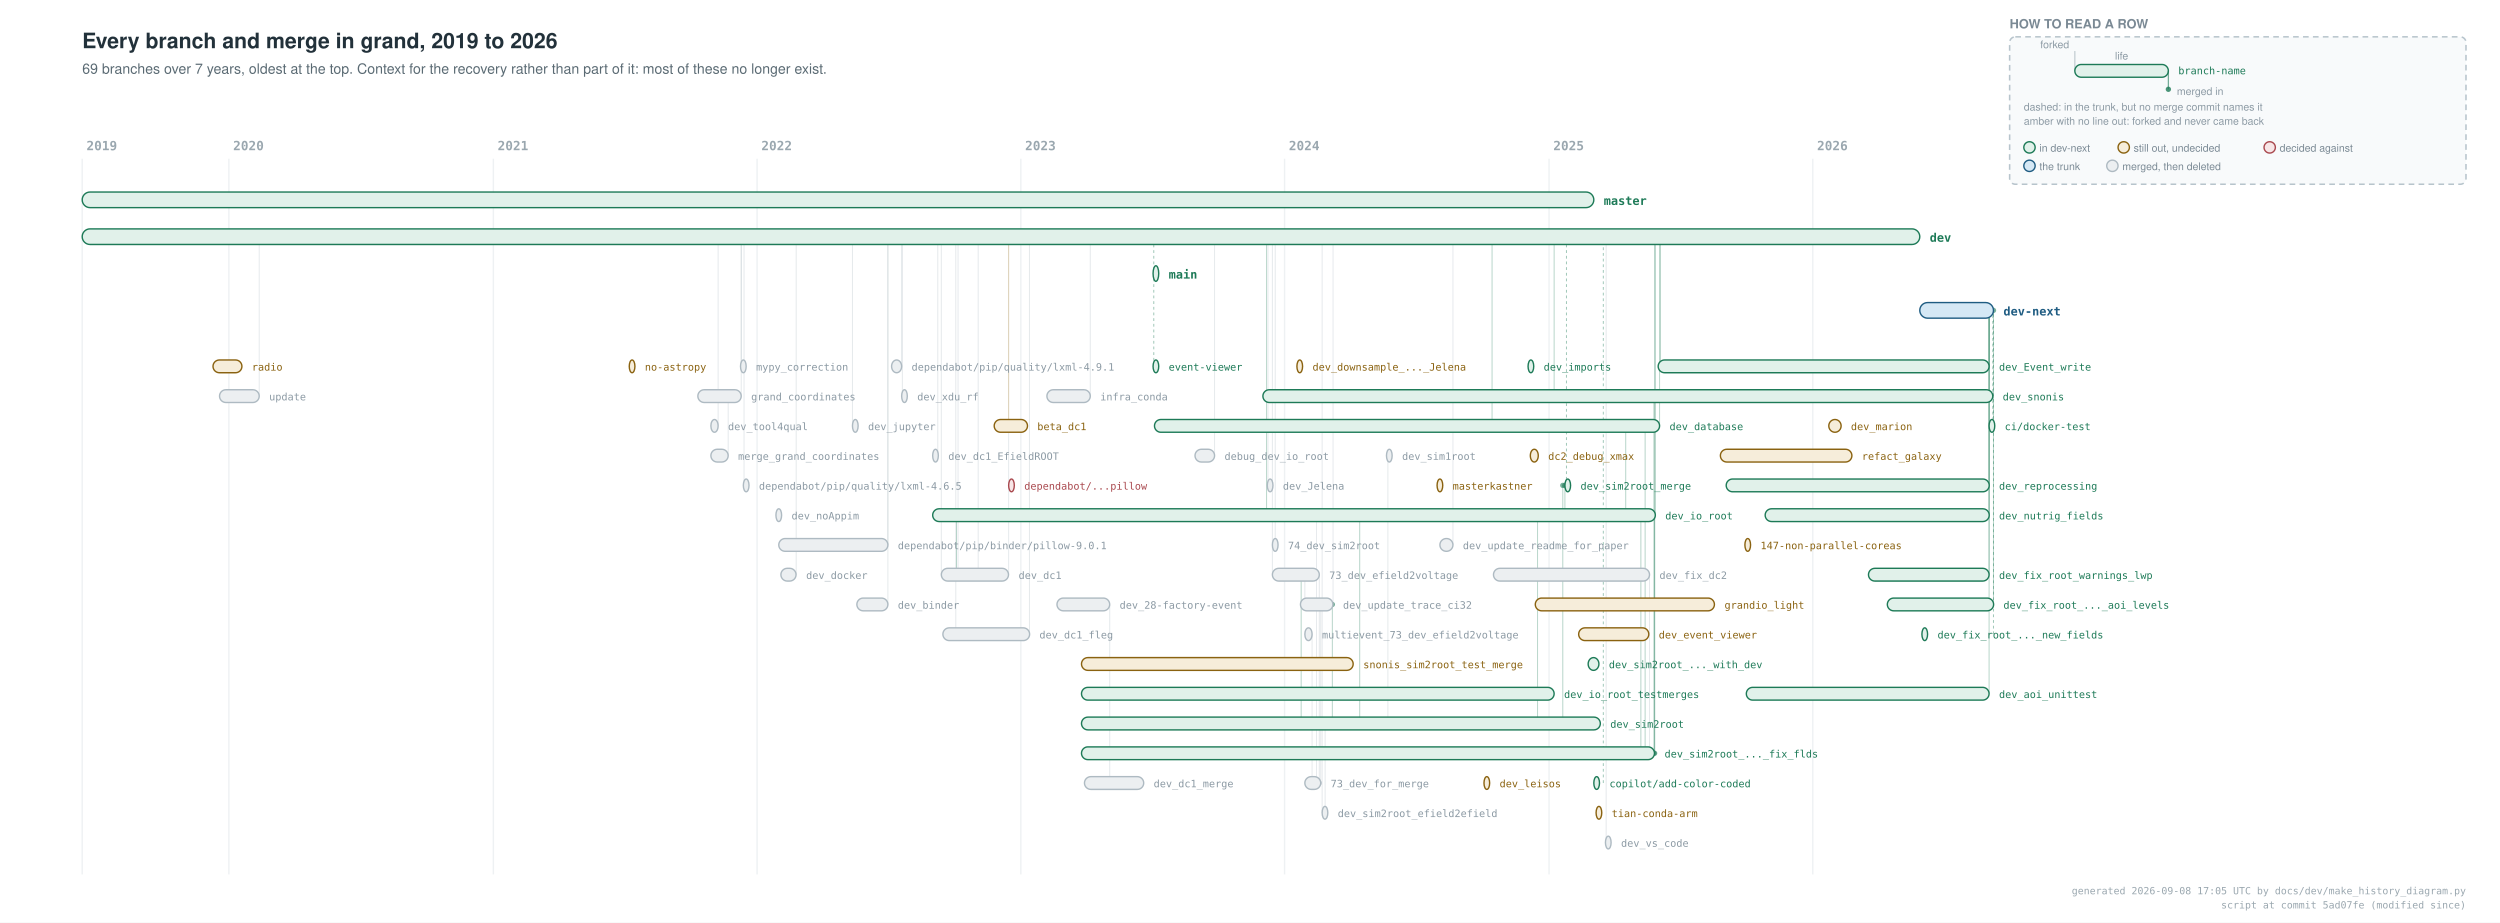
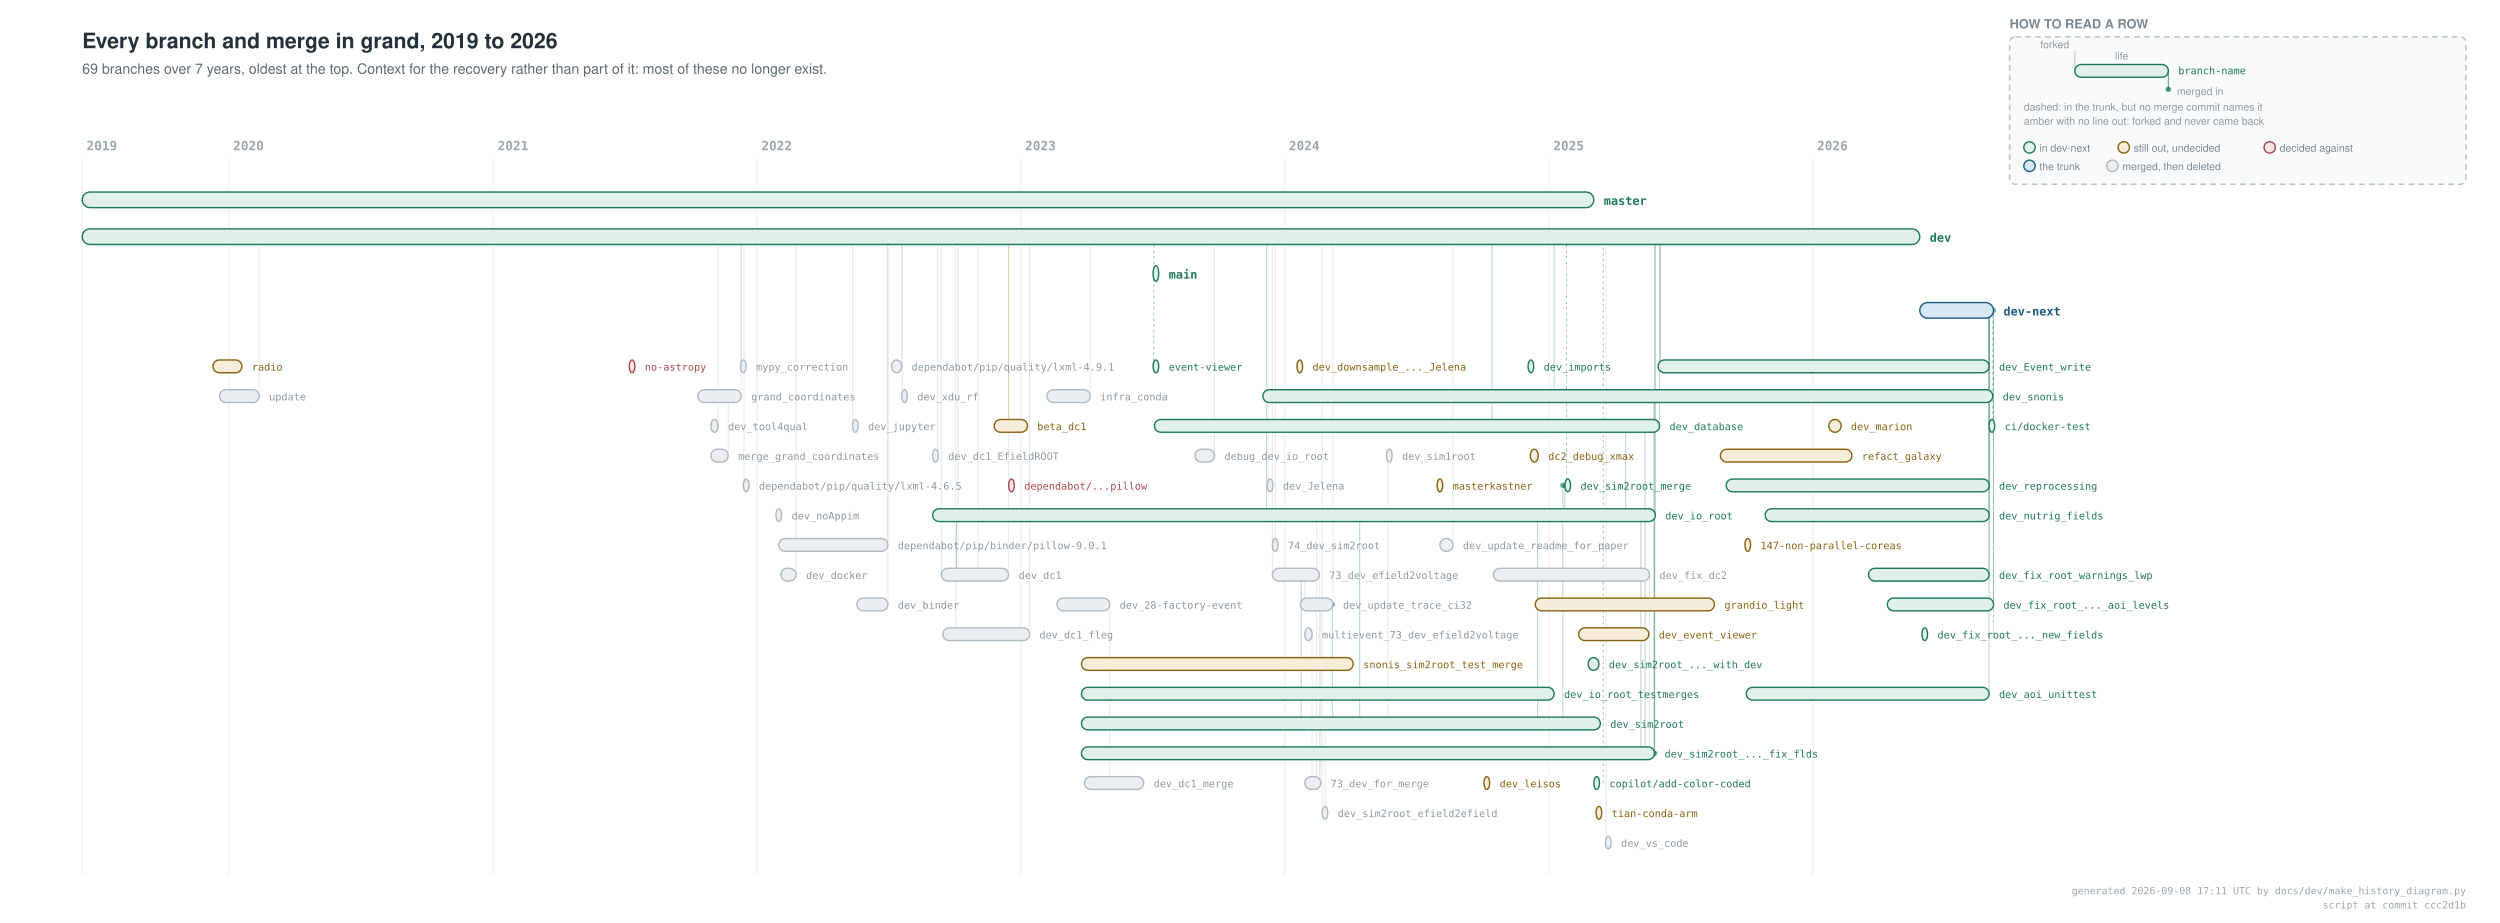
<svg xmlns="http://www.w3.org/2000/svg" viewBox="0 0 1764 651" width="1764" height="651" font-family="IBM Plex Sans, Helvetica, Arial, sans-serif">
  <rect width="1764" height="651" fill="#FFFFFF" />
  <text x="58" y="34" font-size="15" font-weight="600" fill="#22313A">Every branch and merge in grand, 2019 to 2026</text>
  <text x="58" y="52" font-size="10" fill="#5A6A73">69 branches over 7 years, oldest at the top. Context for the recovery rather than part of it: most of these no longer exist.</text>
  <line x1="58.0" y1="112" x2="58.0" y2="617" stroke="#EEF1F3" stroke-width="1" />
  <text x="61.0" y="106" font-family="IBM Plex Mono, monospace" font-size="9" font-weight="600" fill="#9AA7AF">2019</text>
  <line x1="161.5" y1="112" x2="161.5" y2="617" stroke="#EEF1F3" stroke-width="1" />
  <text x="164.5" y="106" font-family="IBM Plex Mono, monospace" font-size="9" font-weight="600" fill="#9AA7AF">2020</text>
  <line x1="348.1" y1="112" x2="348.1" y2="617" stroke="#EEF1F3" stroke-width="1" />
  <text x="351.1" y="106" font-family="IBM Plex Mono, monospace" font-size="9" font-weight="600" fill="#9AA7AF">2021</text>
  <line x1="534.2" y1="112" x2="534.2" y2="617" stroke="#EEF1F3" stroke-width="1" />
  <text x="537.2" y="106" font-family="IBM Plex Mono, monospace" font-size="9" font-weight="600" fill="#9AA7AF">2022</text>
  <line x1="720.3" y1="112" x2="720.3" y2="617" stroke="#EEF1F3" stroke-width="1" />
  <text x="723.3" y="106" font-family="IBM Plex Mono, monospace" font-size="9" font-weight="600" fill="#9AA7AF">2023</text>
  <line x1="906.4" y1="112" x2="906.4" y2="617" stroke="#EEF1F3" stroke-width="1" />
  <text x="909.4" y="106" font-family="IBM Plex Mono, monospace" font-size="9" font-weight="600" fill="#9AA7AF">2024</text>
  <line x1="1093.0" y1="112" x2="1093.0" y2="617" stroke="#EEF1F3" stroke-width="1" />
  <text x="1096.0" y="106" font-family="IBM Plex Mono, monospace" font-size="9" font-weight="600" fill="#9AA7AF">2025</text>
  <line x1="1279.1" y1="112" x2="1279.1" y2="617" stroke="#EEF1F3" stroke-width="1" />
  <text x="1282.1" y="106" font-family="IBM Plex Mono, monospace" font-size="9" font-weight="600" fill="#9AA7AF">2026</text>
  <path d="M 182.9 279.5 L 182.9 167.0" stroke="#AEBAC2" stroke-width="0.7" fill="none" opacity="0.32" />
  <circle cx="182.9" cy="167.0" r="1.9" fill="#AEBAC2" opacity="0.6" />
  <path d="M 506.7 300.5 L 506.7 167.0" stroke="#AEBAC2" stroke-width="0.7" fill="none" opacity="0.32" />
  <circle cx="506.7" cy="167.0" r="1.9" fill="#AEBAC2" opacity="0.6" />
  <path d="M 523.0 279.5 L 523.0 167.0" stroke="#AEBAC2" stroke-width="0.7" fill="none" opacity="0.32" />
  <circle cx="523.0" cy="167.0" r="1.9" fill="#AEBAC2" opacity="0.6" />
  <path d="M 513.8 321.5 L 513.8 279.5" stroke="#AEBAC2" stroke-width="0.7" fill="none" opacity="0.32" />
  <circle cx="513.8" cy="279.5" r="1.9" fill="#AEBAC2" opacity="0.6" />
  <path d="M 523.0 258.5 L 523.0 167.0" stroke="#AEBAC2" stroke-width="0.7" fill="none" opacity="0.32" />
  <circle cx="523.0" cy="167.0" r="1.9" fill="#AEBAC2" opacity="0.6" />
  <path d="M 525.0 342.5 L 525.0 167.0" stroke="#AEBAC2" stroke-width="0.7" fill="none" opacity="0.32" />
  <circle cx="525.0" cy="167.0" r="1.9" fill="#AEBAC2" opacity="0.6" />
  <path d="M 561.8 405.5 L 561.8 167.0" stroke="#AEBAC2" stroke-width="0.7" fill="none" opacity="0.32" />
  <circle cx="561.8" cy="167.0" r="1.9" fill="#AEBAC2" opacity="0.6" />
  <path d="M 601.5 300.5 L 601.5 167.0" stroke="#AEBAC2" stroke-width="0.7" fill="none" opacity="0.32" />
  <circle cx="601.5" cy="167.0" r="1.9" fill="#AEBAC2" opacity="0.6" />
  <path d="M 626.5 426.5 L 626.5 167.0" stroke="#AEBAC2" stroke-width="0.7" fill="none" opacity="0.32" />
  <circle cx="626.5" cy="167.0" r="1.9" fill="#AEBAC2" opacity="0.6" />
  <path d="M 626.5 384.5 L 626.5 167.0" stroke="#AEBAC2" stroke-width="0.7" fill="none" opacity="0.32" />
  <circle cx="626.5" cy="167.0" r="1.9" fill="#AEBAC2" opacity="0.6" />
  <path d="M 636.2 258.5 L 636.2 167.0" stroke="#AEBAC2" stroke-width="0.7" fill="none" opacity="0.32" />
  <circle cx="636.2" cy="167.0" r="1.9" fill="#AEBAC2" opacity="0.6" />
  <path d="M 636.7 279.5 L 636.7 167.0" stroke="#AEBAC2" stroke-width="0.7" fill="none" opacity="0.32" />
  <circle cx="636.7" cy="167.0" r="1.9" fill="#AEBAC2" opacity="0.6" />
  <path d="M 674.9 363.5 L 674.9 405.5" stroke="#1D7A57" stroke-width="0.7" fill="none" opacity="0.32" />
  <circle cx="674.9" cy="405.5" r="1.9" fill="#1D7A57" opacity="0.6" />
  <path d="M 661.7 321.5 L 661.7 167.0" stroke="#AEBAC2" stroke-width="0.7" fill="none" opacity="0.32" />
  <circle cx="661.7" cy="167.0" r="1.9" fill="#AEBAC2" opacity="0.6" />
  <path d="M 664.2 405.5 L 664.2 167.0" stroke="#AEBAC2" stroke-width="0.7" fill="none" opacity="0.32" />
  <circle cx="664.2" cy="167.0" r="1.9" fill="#AEBAC2" opacity="0.6" />
  <path d="M 674.4 447.5 L 674.4 167.0" stroke="#AEBAC2" stroke-width="0.7" fill="none" opacity="0.32" />
  <circle cx="674.4" cy="167.0" r="1.9" fill="#AEBAC2" opacity="0.6" />
  <path d="M 676.0 405.5 L 676.0 167.0" stroke="#AEBAC2" stroke-width="0.7" fill="none" opacity="0.32" />
  <circle cx="676.0" cy="167.0" r="1.9" fill="#AEBAC2" opacity="0.6" />
  <path d="M 690.2 405.5 L 690.2 167.0" stroke="#AEBAC2" stroke-width="0.7" fill="none" opacity="0.32" />
  <circle cx="690.2" cy="167.0" r="1.9" fill="#AEBAC2" opacity="0.6" />
  <path d="M 711.7 405.5 L 711.7 300.5" stroke="#AEBAC2" stroke-width="0.7" fill="none" opacity="0.32" />
  <circle cx="711.7" cy="300.5" r="1.9" fill="#AEBAC2" opacity="0.6" />
  <path d="M 711.7 300.5 L 711.7 167.0" stroke="#8A6210" stroke-width="0.7" fill="none" opacity="0.32" />
  <circle cx="711.7" cy="167.0" r="1.9" fill="#8A6210" opacity="0.6" />
  <path d="M 726.4 447.5 L 726.4 167.0" stroke="#AEBAC2" stroke-width="0.7" fill="none" opacity="0.32" />
  <circle cx="726.4" cy="167.0" r="1.9" fill="#AEBAC2" opacity="0.6" />
  <path d="M 769.3 279.5 L 769.3 167.0" stroke="#AEBAC2" stroke-width="0.7" fill="none" opacity="0.32" />
  <circle cx="769.3" cy="167.0" r="1.9" fill="#AEBAC2" opacity="0.6" />
  <path d="M 783.0 426.5 L 783.0 552.5" stroke="#AEBAC2" stroke-width="0.7" fill="none" opacity="0.32" />
  <circle cx="783.0" cy="552.5" r="1.9" fill="#AEBAC2" opacity="0.6" />
  <path d="M 1084.9 510.5 L 1084.9 363.5" stroke="#1D7A57" stroke-width="0.7" fill="none" opacity="0.32" />
  <circle cx="1084.9" cy="363.5" r="1.9" fill="#1D7A57" opacity="0.6" />
  <path d="M 1147.1 363.5 L 1147.1 300.5" stroke="#1D7A57" stroke-width="0.7" fill="none" opacity="0.32" />
  <circle cx="1147.1" cy="300.5" r="1.9" fill="#1D7A57" opacity="0.6" />
  <path d="M 857.0 321.5 L 857.0 167.0" stroke="#AEBAC2" stroke-width="0.7" fill="none" opacity="0.32" />
  <circle cx="857.0" cy="167.0" r="1.9" fill="#AEBAC2" opacity="0.6" />
  <path d="M 893.7 363.5 L 893.7 167.0" stroke="#1D7A57" stroke-width="0.7" fill="none" opacity="0.32" />
  <circle cx="893.7" cy="167.0" r="1.9" fill="#1D7A57" opacity="0.6" />
  <path d="M 894.7 342.5 L 894.7 167.0" stroke="#AEBAC2" stroke-width="0.7" fill="none" opacity="0.32" />
  <circle cx="894.7" cy="167.0" r="1.9" fill="#AEBAC2" opacity="0.6" />
  <path d="M 897.8 405.5 L 897.8 167.0" stroke="#AEBAC2" stroke-width="0.7" fill="none" opacity="0.32" />
  <circle cx="897.8" cy="167.0" r="1.9" fill="#AEBAC2" opacity="0.6" />
  <path d="M 899.8 384.5 L 899.8 167.0" stroke="#AEBAC2" stroke-width="0.7" fill="none" opacity="0.32" />
  <circle cx="899.8" cy="167.0" r="1.9" fill="#AEBAC2" opacity="0.6" />
  <path d="M 1052.8 300.5 L 1052.8 167.0" stroke="#1D7A57" stroke-width="0.7" fill="none" opacity="0.32" />
  <circle cx="1052.8" cy="167.0" r="1.9" fill="#1D7A57" opacity="0.6" />
  <path d="M 918.1 510.5 L 918.1 405.5" stroke="#1D7A57" stroke-width="0.7" fill="none" opacity="0.32" />
  <circle cx="918.1" cy="405.5" r="1.9" fill="#1D7A57" opacity="0.6" />
  <path d="M 920.7 405.5 L 920.7 426.5" stroke="#AEBAC2" stroke-width="0.7" fill="none" opacity="0.32" />
  <circle cx="920.7" cy="426.5" r="1.9" fill="#AEBAC2" opacity="0.6" />
  <path d="M 925.8 447.5 L 925.8 552.5" stroke="#AEBAC2" stroke-width="0.7" fill="none" opacity="0.32" />
  <circle cx="925.8" cy="552.5" r="1.9" fill="#AEBAC2" opacity="0.6" />
  <path d="M 928.9 552.5 L 928.9 363.5" stroke="#AEBAC2" stroke-width="0.7" fill="none" opacity="0.32" />
  <circle cx="928.9" cy="363.5" r="1.9" fill="#AEBAC2" opacity="0.6" />
  <path d="M 930.9 405.5 L 930.9 552.5" stroke="#AEBAC2" stroke-width="0.7" fill="none" opacity="0.32" />
  <circle cx="930.9" cy="552.5" r="1.9" fill="#AEBAC2" opacity="0.6" />
  <path d="M 931.9 552.5 L 931.9 426.5" stroke="#AEBAC2" stroke-width="0.7" fill="none" opacity="0.32" />
  <circle cx="931.9" cy="426.5" r="1.9" fill="#AEBAC2" opacity="0.6" />
  <path d="M 940.1 510.5 L 940.1 426.5" stroke="#1D7A57" stroke-width="0.7" fill="none" opacity="0.32" />
  <circle cx="940.1" cy="426.5" r="1.9" fill="#1D7A57" opacity="0.6" />
  <path d="M 932.9 573.5 L 932.9 167.0" stroke="#AEBAC2" stroke-width="0.7" fill="none" opacity="0.32" />
  <circle cx="932.9" cy="167.0" r="1.9" fill="#AEBAC2" opacity="0.6" />
  <path d="M 935.0 573.5 L 935.0 510.5" stroke="#AEBAC2" stroke-width="0.7" fill="none" opacity="0.32" />
  <circle cx="935.0" cy="510.5" r="1.9" fill="#AEBAC2" opacity="0.6" />
  <path d="M 940.6 426.5 L 940.6 167.0" stroke="#AEBAC2" stroke-width="0.7" fill="none" opacity="0.32" />
  <circle cx="940.6" cy="167.0" r="1.9" fill="#AEBAC2" opacity="0.6" />
  <path d="M 959.4 363.5 L 959.4 510.5" stroke="#1D7A57" stroke-width="0.7" fill="none" opacity="0.32" />
  <circle cx="959.4" cy="510.5" r="1.9" fill="#1D7A57" opacity="0.6" />
  <path d="M 979.3 321.5 L 979.3 510.5" stroke="#AEBAC2" stroke-width="0.7" fill="none" opacity="0.32" />
  <circle cx="979.3" cy="510.5" r="1.9" fill="#AEBAC2" opacity="0.6" />
  <path d="M 1025.2 384.5 L 1025.2 167.0" stroke="#AEBAC2" stroke-width="0.7" fill="none" opacity="0.32" />
  <circle cx="1025.2" cy="167.0" r="1.9" fill="#AEBAC2" opacity="0.6" />
  <path d="M 1096.6 279.5 L 1096.6 167.0" stroke="#1D7A57" stroke-width="0.7" fill="none" opacity="0.32" />
  <circle cx="1096.6" cy="167.0" r="1.9" fill="#1D7A57" opacity="0.6" />
  <path d="M 1104.2 363.5 L 1104.2 342.5" stroke="#1D7A57" stroke-width="0.7" fill="none" opacity="0.32" />
  <circle cx="1104.2" cy="342.5" r="1.9" fill="#1D7A57" opacity="0.6" />
  <path d="M 1102.7 510.5 L 1102.7 342.5" stroke="#1D7A57" stroke-width="0.7" fill="none" opacity="0.32" />
  <circle cx="1102.7" cy="342.5" r="1.9" fill="#1D7A57" opacity="0.6" />
  <path d="M 1167.5 363.5 L 1167.5 531.5" stroke="#1D7A57" stroke-width="0.7" fill="none" opacity="0.32" />
  <circle cx="1167.5" cy="531.5" r="1.9" fill="#1D7A57" opacity="0.6" />
  <path d="M 1167.0 279.5 L 1167.0 531.5" stroke="#1D7A57" stroke-width="0.7" fill="none" opacity="0.32" />
  <circle cx="1167.0" cy="531.5" r="1.9" fill="#1D7A57" opacity="0.6" />
  <path d="M 1133.3 594.5 L 1133.3 167.0" stroke="#AEBAC2" stroke-width="0.7" fill="none" opacity="0.32" />
  <circle cx="1133.3" cy="167.0" r="1.9" fill="#AEBAC2" opacity="0.6" />
  <path d="M 1157.8 531.5 L 1157.8 363.5" stroke="#1D7A57" stroke-width="0.7" fill="none" opacity="0.32" />
  <circle cx="1157.8" cy="363.5" r="1.9" fill="#1D7A57" opacity="0.6" />
  <path d="M 1160.8 531.5 L 1160.8 300.5" stroke="#1D7A57" stroke-width="0.7" fill="none" opacity="0.32" />
  <circle cx="1160.8" cy="300.5" r="1.9" fill="#1D7A57" opacity="0.6" />
  <path d="M 1163.9 405.5 L 1163.9 531.5" stroke="#AEBAC2" stroke-width="0.7" fill="none" opacity="0.32" />
  <circle cx="1163.9" cy="531.5" r="1.9" fill="#AEBAC2" opacity="0.6" />
  <path d="M 1167.5 531.5 L 1167.5 167.0" stroke="#1D7A57" stroke-width="0.7" fill="none" opacity="0.32" />
  <circle cx="1167.5" cy="167.0" r="1.9" fill="#1D7A57" opacity="0.6" />
  <path d="M 1168.0 363.5 L 1168.0 167.0" stroke="#1D7A57" stroke-width="0.7" fill="none" opacity="0.32" />
  <circle cx="1168.0" cy="167.0" r="1.9" fill="#1D7A57" opacity="0.6" />
  <path d="M 1171.6 258.5 L 1171.6 167.0" stroke="#1D7A57" stroke-width="0.7" fill="none" opacity="0.32" />
  <circle cx="1171.6" cy="167.0" r="1.9" fill="#1D7A57" opacity="0.6" />
  <path d="M 1171.0 300.5 L 1171.0 167.0" stroke="#1D7A57" stroke-width="0.7" fill="none" opacity="0.32" />
  <circle cx="1171.0" cy="167.0" r="1.9" fill="#1D7A57" opacity="0.6" />
  <path d="M 1403.5 405.5 L 1403.5 219.0" stroke="#1D7A57" stroke-width="0.7" fill="none" opacity="0.32" />
  <circle cx="1403.5" cy="219.0" r="1.9" fill="#1D7A57" opacity="0.6" />
  <path d="M 1403.5 363.5 L 1403.5 219.0" stroke="#1D7A57" stroke-width="0.7" fill="none" opacity="0.32" />
  <circle cx="1403.5" cy="219.0" r="1.9" fill="#1D7A57" opacity="0.6" />
  <path d="M 1403.5 342.5 L 1403.5 219.0" stroke="#1D7A57" stroke-width="0.7" fill="none" opacity="0.32" />
  <circle cx="1403.5" cy="219.0" r="1.9" fill="#1D7A57" opacity="0.6" />
  <path d="M 1403.5 258.5 L 1403.5 219.0" stroke="#1D7A57" stroke-width="0.7" fill="none" opacity="0.32" />
  <circle cx="1403.5" cy="219.0" r="1.9" fill="#1D7A57" opacity="0.6" />
  <path d="M 1403.5 489.5 L 1403.5 219.0" stroke="#1D7A57" stroke-width="0.7" fill="none" opacity="0.32" />
  <circle cx="1403.5" cy="219.0" r="1.9" fill="#1D7A57" opacity="0.6" />
  <path d="M 1406.6 426.5 L 1406.6 219.0" stroke="#1D7A57" stroke-width="0.7" fill="none" opacity="0.32" />
  <circle cx="1406.6" cy="219.0" r="1.9" fill="#1D7A57" opacity="0.6" />
  <path d="M 814.1 258.5 L 814.1 167.0" stroke="#1D7A57" stroke-width="0.7" stroke-dasharray="2 2" fill="none" opacity="0.42" />
  <path d="M 1105.3 342.5 L 1105.3 167.0" stroke="#1D7A57" stroke-width="0.7" stroke-dasharray="2 2" fill="none" opacity="0.42" />
  <path d="M 1131.3 552.5 L 1131.3 167.0" stroke="#1D7A57" stroke-width="0.7" stroke-dasharray="2 2" fill="none" opacity="0.42" />
  <path d="M 1406.6 447.5 L 1406.6 219.0" stroke="#1D7A57" stroke-width="0.7" stroke-dasharray="2 2" fill="none" opacity="0.42" />
  <path d="M 1406.1 300.5 L 1406.1 219.0" stroke="#1D7A57" stroke-width="0.7" stroke-dasharray="2 2" fill="none" opacity="0.42" />
  <rect x="58.0" y="135.5" width="1066.6" height="11" rx="5.5" fill="#E1F1EA" stroke="#1D7A57" stroke-width="1" />
  <text x="1131.6" y="144.6" font-family="IBM Plex Mono, monospace" font-size="8.4" font-weight="600" fill="#1D7A57">master</text>
  <rect x="58.0" y="161.5" width="1296.6" height="11" rx="5.5" fill="#E1F1EA" stroke="#1D7A57" stroke-width="1" />
  <text x="1361.6" y="170.6" font-family="IBM Plex Mono, monospace" font-size="8.4" font-weight="600" fill="#1D7A57">dev</text>
  <rect x="813.6" y="187.5" width="4.0" height="11" rx="5.5" fill="#E1F1EA" stroke="#1D7A57" stroke-width="1" />
  <text x="824.6" y="196.6" font-family="IBM Plex Mono, monospace" font-size="8.4" font-weight="600" fill="#1D7A57">main</text>
  <rect x="1354.6" y="213.5" width="52.0" height="11" rx="5.5" fill="#D5E8F5" stroke="#1F5C82" stroke-width="1" />
  <text x="1413.6" y="222.6" font-family="IBM Plex Mono, monospace" font-size="8.4" font-weight="600" fill="#1F5C82">dev-next</text>
  <rect x="150.3" y="254.0" width="20.4" height="9" rx="4.5" fill="#F6EDDA" stroke="#8A6210" stroke-width="1" />
  <text x="177.7" y="261.5" font-family="IBM Plex Mono, monospace" font-size="7.2" font-weight="500" fill="#8A6210">radio</text>
  <rect x="154.9" y="275.0" width="28.0" height="9" rx="4.5" fill="#ECEFF1" stroke="#AEBAC2" stroke-width="1" />
  <text x="189.9" y="282.5" font-family="IBM Plex Mono, monospace" font-size="7.2" font-weight="500" fill="#8B99A3">update</text>
-   <rect x="444.0" y="254.0" width="4.0" height="9" rx="4.5" fill="#F6EDDA" stroke="#8A6210" stroke-width="1" />
-   <text x="455.0" y="261.5" font-family="IBM Plex Mono, monospace" font-size="7.2" font-weight="500" fill="#8A6210">no-astropy</text>
+   <rect x="444.0" y="254.0" width="4.0" height="9" rx="4.5" fill="#F7E6E7" stroke="#A9484E" stroke-width="1" />
+   <text x="455.0" y="261.5" font-family="IBM Plex Mono, monospace" font-size="7.2" font-weight="500" fill="#A9484E">no-astropy</text>
  <rect x="492.4" y="275.0" width="30.6" height="9" rx="4.5" fill="#ECEFF1" stroke="#AEBAC2" stroke-width="1" />
  <text x="530.0" y="282.5" font-family="IBM Plex Mono, monospace" font-size="7.2" font-weight="500" fill="#8B99A3">grand_coordinates</text>
  <rect x="501.6" y="296.0" width="5.1" height="9" rx="4.5" fill="#ECEFF1" stroke="#AEBAC2" stroke-width="1" />
  <text x="513.7" y="303.5" font-family="IBM Plex Mono, monospace" font-size="7.2" font-weight="500" fill="#8B99A3">dev_tool4qual</text>
  <rect x="501.6" y="317.0" width="12.2" height="9" rx="4.5" fill="#ECEFF1" stroke="#AEBAC2" stroke-width="1" />
  <text x="520.8" y="324.5" font-family="IBM Plex Mono, monospace" font-size="7.2" font-weight="500" fill="#8B99A3">merge_grand_coordinates</text>
  <rect x="522.5" y="254.0" width="4.0" height="9" rx="4.5" fill="#ECEFF1" stroke="#AEBAC2" stroke-width="1" />
  <text x="533.5" y="261.5" font-family="IBM Plex Mono, monospace" font-size="7.2" font-weight="500" fill="#8B99A3">mypy_correction</text>
  <rect x="524.5" y="338.0" width="4.0" height="9" rx="4.5" fill="#ECEFF1" stroke="#AEBAC2" stroke-width="1" />
  <text x="535.5" y="345.5" font-family="IBM Plex Mono, monospace" font-size="7.2" font-weight="500" fill="#8B99A3">dependabot/pip/quality/lxml-4.6.5</text>
  <rect x="547.5" y="359.0" width="4.0" height="9" rx="4.5" fill="#ECEFF1" stroke="#AEBAC2" stroke-width="1" />
  <text x="558.5" y="366.5" font-family="IBM Plex Mono, monospace" font-size="7.2" font-weight="500" fill="#8B99A3">dev_noAppim</text>
  <rect x="549.5" y="380.0" width="77.0" height="9" rx="4.5" fill="#ECEFF1" stroke="#AEBAC2" stroke-width="1" />
  <text x="633.5" y="387.5" font-family="IBM Plex Mono, monospace" font-size="7.2" font-weight="500" fill="#8B99A3">dependabot/pip/binder/pillow-9.0.1</text>
  <rect x="551.0" y="401.0" width="10.7" height="9" rx="4.5" fill="#ECEFF1" stroke="#AEBAC2" stroke-width="1" />
  <text x="568.8" y="408.5" font-family="IBM Plex Mono, monospace" font-size="7.2" font-weight="500" fill="#8B99A3">dev_docker</text>
  <rect x="601.5" y="296.0" width="4.0" height="9" rx="4.5" fill="#ECEFF1" stroke="#AEBAC2" stroke-width="1" />
  <text x="612.5" y="303.5" font-family="IBM Plex Mono, monospace" font-size="7.2" font-weight="500" fill="#8B99A3">dev_jupyter</text>
  <rect x="604.6" y="422.0" width="21.9" height="9" rx="4.5" fill="#ECEFF1" stroke="#AEBAC2" stroke-width="1" />
  <text x="633.5" y="429.5" font-family="IBM Plex Mono, monospace" font-size="7.2" font-weight="500" fill="#8B99A3">dev_binder</text>
  <rect x="629.1" y="254.0" width="7.1" height="9" rx="4.5" fill="#ECEFF1" stroke="#AEBAC2" stroke-width="1" />
  <text x="643.2" y="261.5" font-family="IBM Plex Mono, monospace" font-size="7.2" font-weight="500" fill="#8B99A3">dependabot/pip/quality/lxml-4.9.1</text>
  <rect x="636.2" y="275.0" width="4.0" height="9" rx="4.5" fill="#ECEFF1" stroke="#AEBAC2" stroke-width="1" />
  <text x="647.2" y="282.5" font-family="IBM Plex Mono, monospace" font-size="7.2" font-weight="500" fill="#8B99A3">dev_xdu_rf</text>
  <rect x="658.1" y="317.0" width="4.0" height="9" rx="4.5" fill="#ECEFF1" stroke="#AEBAC2" stroke-width="1" />
  <text x="669.1" y="324.5" font-family="IBM Plex Mono, monospace" font-size="7.2" font-weight="500" fill="#8B99A3">dev_dc1_EfieldROOT</text>
  <rect x="658.1" y="359.0" width="509.9" height="9" rx="4.5" fill="#E1F1EA" stroke="#1D7A57" stroke-width="1" />
  <text x="1175.0" y="366.5" font-family="IBM Plex Mono, monospace" font-size="7.2" font-weight="500" fill="#1D7A57">dev_io_root</text>
  <rect x="664.2" y="401.0" width="47.4" height="9" rx="4.5" fill="#ECEFF1" stroke="#AEBAC2" stroke-width="1" />
  <text x="718.7" y="408.5" font-family="IBM Plex Mono, monospace" font-size="7.2" font-weight="500" fill="#8B99A3">dev_dc1</text>
  <rect x="665.3" y="443.0" width="61.2" height="9" rx="4.5" fill="#ECEFF1" stroke="#AEBAC2" stroke-width="1" />
  <text x="733.4" y="450.5" font-family="IBM Plex Mono, monospace" font-size="7.2" font-weight="500" fill="#8B99A3">dev_dc1_fleg</text>
  <rect x="701.5" y="296.0" width="23.5" height="9" rx="4.5" fill="#F6EDDA" stroke="#8A6210" stroke-width="1" />
  <text x="731.9" y="303.5" font-family="IBM Plex Mono, monospace" font-size="7.2" font-weight="500" fill="#8A6210">beta_dc1</text>
  <rect x="711.7" y="338.0" width="4.0" height="9" rx="4.5" fill="#F7E6E7" stroke="#A9484E" stroke-width="1" />
  <text x="722.7" y="345.5" font-family="IBM Plex Mono, monospace" font-size="7.2" font-weight="500" fill="#A9484E">dependabot/...pillow</text>
  <rect x="738.7" y="275.0" width="30.6" height="9" rx="4.5" fill="#ECEFF1" stroke="#AEBAC2" stroke-width="1" />
  <text x="776.3" y="282.5" font-family="IBM Plex Mono, monospace" font-size="7.2" font-weight="500" fill="#8B99A3">infra_conda</text>
  <rect x="745.8" y="422.0" width="37.2" height="9" rx="4.5" fill="#ECEFF1" stroke="#AEBAC2" stroke-width="1" />
  <text x="790.0" y="429.5" font-family="IBM Plex Mono, monospace" font-size="7.2" font-weight="500" fill="#8B99A3">dev_28-factory-event</text>
  <rect x="763.1" y="464.0" width="191.7" height="9" rx="4.5" fill="#F6EDDA" stroke="#8A6210" stroke-width="1" />
  <text x="961.9" y="471.5" font-family="IBM Plex Mono, monospace" font-size="7.2" font-weight="500" fill="#8A6210">snonis_sim2root_test_merge</text>
  <rect x="763.1" y="485.0" width="333.5" height="9" rx="4.5" fill="#E1F1EA" stroke="#1D7A57" stroke-width="1" />
  <text x="1103.6" y="492.5" font-family="IBM Plex Mono, monospace" font-size="7.2" font-weight="500" fill="#1D7A57">dev_io_root_testmerges</text>
  <rect x="763.1" y="506.0" width="366.1" height="9" rx="4.5" fill="#E1F1EA" stroke="#1D7A57" stroke-width="1" />
  <text x="1136.2" y="513.5" font-family="IBM Plex Mono, monospace" font-size="7.2" font-weight="500" fill="#1D7A57">dev_sim2root</text>
  <rect x="763.1" y="527.0" width="404.3" height="9" rx="4.5" fill="#E1F1EA" stroke="#1D7A57" stroke-width="1" />
  <text x="1174.5" y="534.5" font-family="IBM Plex Mono, monospace" font-size="7.2" font-weight="500" fill="#1D7A57">dev_sim2root_..._fix_flds</text>
  <rect x="765.2" y="548.0" width="41.8" height="9" rx="4.5" fill="#ECEFF1" stroke="#AEBAC2" stroke-width="1" />
  <text x="814.0" y="555.5" font-family="IBM Plex Mono, monospace" font-size="7.2" font-weight="500" fill="#8B99A3">dev_dc1_merge</text>
  <rect x="813.6" y="254.0" width="4.0" height="9" rx="4.5" fill="#E1F1EA" stroke="#1D7A57" stroke-width="1" />
  <text x="824.6" y="261.5" font-family="IBM Plex Mono, monospace" font-size="7.2" font-weight="500" fill="#1D7A57">event-viewer</text>
  <rect x="814.6" y="296.0" width="356.4" height="9" rx="4.5" fill="#E1F1EA" stroke="#1D7A57" stroke-width="1" />
  <text x="1178.0" y="303.5" font-family="IBM Plex Mono, monospace" font-size="7.2" font-weight="500" fill="#1D7A57">dev_database</text>
  <rect x="843.2" y="317.0" width="13.8" height="9" rx="4.5" fill="#ECEFF1" stroke="#AEBAC2" stroke-width="1" />
  <text x="864.0" y="324.5" font-family="IBM Plex Mono, monospace" font-size="7.2" font-weight="500" fill="#8B99A3">debug_dev_io_root</text>
  <rect x="891.1" y="275.0" width="515.0" height="9" rx="4.5" fill="#E1F1EA" stroke="#1D7A57" stroke-width="1" />
  <text x="1413.1" y="282.5" font-family="IBM Plex Mono, monospace" font-size="7.2" font-weight="500" fill="#1D7A57">dev_snonis</text>
  <rect x="894.2" y="338.0" width="4.0" height="9" rx="4.5" fill="#ECEFF1" stroke="#AEBAC2" stroke-width="1" />
  <text x="905.2" y="345.5" font-family="IBM Plex Mono, monospace" font-size="7.2" font-weight="500" fill="#8B99A3">dev_Jelena</text>
  <rect x="897.8" y="380.0" width="4.0" height="9" rx="4.5" fill="#ECEFF1" stroke="#AEBAC2" stroke-width="1" />
  <text x="908.8" y="387.5" font-family="IBM Plex Mono, monospace" font-size="7.2" font-weight="500" fill="#8B99A3">74_dev_sim2root</text>
  <rect x="897.8" y="401.0" width="33.1" height="9" rx="4.5" fill="#ECEFF1" stroke="#AEBAC2" stroke-width="1" />
  <text x="937.9" y="408.5" font-family="IBM Plex Mono, monospace" font-size="7.2" font-weight="500" fill="#8B99A3">73_dev_efield2voltage</text>
  <rect x="915.1" y="254.0" width="4.0" height="9" rx="4.5" fill="#F6EDDA" stroke="#8A6210" stroke-width="1" />
  <text x="926.1" y="261.5" font-family="IBM Plex Mono, monospace" font-size="7.2" font-weight="500" fill="#8A6210">dev_downsample_..._Jelena</text>
  <rect x="917.6" y="422.0" width="22.9" height="9" rx="4.5" fill="#ECEFF1" stroke="#AEBAC2" stroke-width="1" />
  <text x="947.6" y="429.5" font-family="IBM Plex Mono, monospace" font-size="7.2" font-weight="500" fill="#8B99A3">dev_update_trace_ci32</text>
  <rect x="920.7" y="443.0" width="5.1" height="9" rx="4.5" fill="#ECEFF1" stroke="#AEBAC2" stroke-width="1" />
  <text x="932.8" y="450.5" font-family="IBM Plex Mono, monospace" font-size="7.2" font-weight="500" fill="#8B99A3">multievent_73_dev_efield2voltage</text>
  <rect x="920.7" y="548.0" width="11.2" height="9" rx="4.5" fill="#ECEFF1" stroke="#AEBAC2" stroke-width="1" />
  <text x="938.9" y="555.5" font-family="IBM Plex Mono, monospace" font-size="7.2" font-weight="500" fill="#8B99A3">73_dev_for_merge</text>
  <rect x="932.9" y="569.0" width="4.0" height="9" rx="4.5" fill="#ECEFF1" stroke="#AEBAC2" stroke-width="1" />
  <text x="943.9" y="576.5" font-family="IBM Plex Mono, monospace" font-size="7.2" font-weight="500" fill="#8B99A3">dev_sim2root_efield2efield</text>
  <rect x="978.3" y="317.0" width="4.0" height="9" rx="4.5" fill="#ECEFF1" stroke="#AEBAC2" stroke-width="1" />
  <text x="989.3" y="324.5" font-family="IBM Plex Mono, monospace" font-size="7.2" font-weight="500" fill="#8B99A3">dev_sim1root</text>
  <rect x="1014.0" y="338.0" width="4.0" height="9" rx="4.5" fill="#F6EDDA" stroke="#8A6210" stroke-width="1" />
  <text x="1025.0" y="345.5" font-family="IBM Plex Mono, monospace" font-size="7.2" font-weight="500" fill="#8A6210">masterkastner</text>
  <rect x="1016.0" y="380.0" width="9.2" height="9" rx="4.5" fill="#ECEFF1" stroke="#AEBAC2" stroke-width="1" />
  <text x="1032.2" y="387.5" font-family="IBM Plex Mono, monospace" font-size="7.2" font-weight="500" fill="#8B99A3">dev_update_readme_for_paper</text>
  <rect x="1047.1" y="548.0" width="4.0" height="9" rx="4.5" fill="#F6EDDA" stroke="#8A6210" stroke-width="1" />
  <text x="1058.1" y="555.5" font-family="IBM Plex Mono, monospace" font-size="7.2" font-weight="500" fill="#8A6210">dev_leisos</text>
  <rect x="1053.8" y="401.0" width="110.1" height="9" rx="4.5" fill="#ECEFF1" stroke="#AEBAC2" stroke-width="1" />
  <text x="1170.9" y="408.5" font-family="IBM Plex Mono, monospace" font-size="7.2" font-weight="500" fill="#8B99A3">dev_fix_dc2</text>
  <rect x="1078.2" y="254.0" width="4.0" height="9" rx="4.5" fill="#E1F1EA" stroke="#1D7A57" stroke-width="1" />
  <text x="1089.2" y="261.5" font-family="IBM Plex Mono, monospace" font-size="7.2" font-weight="500" fill="#1D7A57">dev_imports</text>
  <rect x="1079.8" y="317.0" width="5.6" height="9" rx="4.5" fill="#F6EDDA" stroke="#8A6210" stroke-width="1" />
  <text x="1092.4" y="324.5" font-family="IBM Plex Mono, monospace" font-size="7.2" font-weight="500" fill="#8A6210">dc2_debug_xmax</text>
  <rect x="1083.3" y="422.0" width="126.4" height="9" rx="4.5" fill="#F6EDDA" stroke="#8A6210" stroke-width="1" />
  <text x="1216.8" y="429.5" font-family="IBM Plex Mono, monospace" font-size="7.2" font-weight="500" fill="#8A6210">grandio_light</text>
  <rect x="1104.2" y="338.0" width="4.0" height="9" rx="4.5" fill="#E1F1EA" stroke="#1D7A57" stroke-width="1" />
  <text x="1115.2" y="345.5" font-family="IBM Plex Mono, monospace" font-size="7.2" font-weight="500" fill="#1D7A57">dev_sim2root_merge</text>
  <rect x="1113.9" y="443.0" width="49.5" height="9" rx="4.5" fill="#F6EDDA" stroke="#8A6210" stroke-width="1" />
  <text x="1170.4" y="450.5" font-family="IBM Plex Mono, monospace" font-size="7.2" font-weight="500" fill="#8A6210">dev_event_viewer</text>
  <rect x="1120.6" y="464.0" width="7.6" height="9" rx="4.5" fill="#E1F1EA" stroke="#1D7A57" stroke-width="1" />
  <text x="1135.2" y="471.5" font-family="IBM Plex Mono, monospace" font-size="7.2" font-weight="500" fill="#1D7A57">dev_sim2root_..._with_dev</text>
  <rect x="1124.6" y="548.0" width="4.0" height="9" rx="4.5" fill="#E1F1EA" stroke="#1D7A57" stroke-width="1" />
  <text x="1135.6" y="555.5" font-family="IBM Plex Mono, monospace" font-size="7.2" font-weight="500" fill="#1D7A57">copilot/add-color-coded</text>
  <rect x="1126.2" y="569.0" width="4.0" height="9" rx="4.5" fill="#F6EDDA" stroke="#8A6210" stroke-width="1" />
  <text x="1137.2" y="576.5" font-family="IBM Plex Mono, monospace" font-size="7.2" font-weight="500" fill="#8A6210">tian-conda-arm</text>
  <rect x="1132.8" y="590.0" width="4.0" height="9" rx="4.5" fill="#ECEFF1" stroke="#AEBAC2" stroke-width="1" />
  <text x="1143.8" y="597.5" font-family="IBM Plex Mono, monospace" font-size="7.2" font-weight="500" fill="#8B99A3">dev_vs_code</text>
  <rect x="1170.0" y="254.0" width="233.5" height="9" rx="4.5" fill="#E1F1EA" stroke="#1D7A57" stroke-width="1" />
  <text x="1410.5" y="261.5" font-family="IBM Plex Mono, monospace" font-size="7.2" font-weight="500" fill="#1D7A57">dev_Event_write</text>
  <rect x="1213.9" y="317.0" width="92.8" height="9" rx="4.5" fill="#F6EDDA" stroke="#8A6210" stroke-width="1" />
  <text x="1313.7" y="324.5" font-family="IBM Plex Mono, monospace" font-size="7.2" font-weight="500" fill="#8A6210">refact_galaxy</text>
  <rect x="1218.0" y="338.0" width="185.6" height="9" rx="4.5" fill="#E1F1EA" stroke="#1D7A57" stroke-width="1" />
  <text x="1410.5" y="345.5" font-family="IBM Plex Mono, monospace" font-size="7.2" font-weight="500" fill="#1D7A57">dev_reprocessing</text>
  <rect x="1231.2" y="380.0" width="4.0" height="9" rx="4.5" fill="#F6EDDA" stroke="#8A6210" stroke-width="1" />
  <text x="1242.2" y="387.5" font-family="IBM Plex Mono, monospace" font-size="7.2" font-weight="500" fill="#8A6210">147-non-parallel-coreas</text>
  <rect x="1232.2" y="485.0" width="171.3" height="9" rx="4.5" fill="#E1F1EA" stroke="#1D7A57" stroke-width="1" />
  <text x="1410.5" y="492.5" font-family="IBM Plex Mono, monospace" font-size="7.2" font-weight="500" fill="#1D7A57">dev_aoi_unittest</text>
  <rect x="1245.5" y="359.0" width="158.1" height="9" rx="4.5" fill="#E1F1EA" stroke="#1D7A57" stroke-width="1" />
  <text x="1410.5" y="366.5" font-family="IBM Plex Mono, monospace" font-size="7.2" font-weight="500" fill="#1D7A57">dev_nutrig_fields</text>
  <rect x="1290.4" y="296.0" width="8.7" height="9" rx="4.5" fill="#F6EDDA" stroke="#8A6210" stroke-width="1" />
  <text x="1306.0" y="303.5" font-family="IBM Plex Mono, monospace" font-size="7.2" font-weight="500" fill="#8A6210">dev_marion</text>
  <rect x="1318.4" y="401.0" width="85.1" height="9" rx="4.5" fill="#E1F1EA" stroke="#1D7A57" stroke-width="1" />
  <text x="1410.5" y="408.5" font-family="IBM Plex Mono, monospace" font-size="7.2" font-weight="500" fill="#1D7A57">dev_fix_root_warnings_lwp</text>
  <rect x="1331.7" y="422.0" width="75.0" height="9" rx="4.5" fill="#E1F1EA" stroke="#1D7A57" stroke-width="1" />
  <text x="1413.6" y="429.5" font-family="IBM Plex Mono, monospace" font-size="7.2" font-weight="500" fill="#1D7A57">dev_fix_root_..._aoi_levels</text>
  <rect x="1356.1" y="443.0" width="4.0" height="9" rx="4.5" fill="#E1F1EA" stroke="#1D7A57" stroke-width="1" />
  <text x="1367.1" y="450.5" font-family="IBM Plex Mono, monospace" font-size="7.2" font-weight="500" fill="#1D7A57">dev_fix_root_..._new_fields</text>
  <rect x="1403.5" y="296.0" width="4.0" height="9" rx="4.5" fill="#E1F1EA" stroke="#1D7A57" stroke-width="1" />
  <text x="1414.5" y="303.5" font-family="IBM Plex Mono, monospace" font-size="7.2" font-weight="500" fill="#1D7A57">ci/docker-test</text>
  <text x="1418.0" y="20.0" font-size="9" font-weight="600" fill="#7A8994">HOW TO READ A ROW</text>
  <rect x="1418.0" y="26.0" width="322" height="104" rx="4" fill="#F8FAFB" stroke="#B7C4CC" stroke-width="1.1" stroke-dasharray="4 3" />
  <path d="M 1464.0 36.0 L 1464.0 50.0" stroke="#AEBAC2" stroke-width="0.9" opacity="0.7" />
  <rect x="1464.0" y="45.5" width="66" height="9" rx="4.5" fill="#E1F1EA" stroke="#1D7A57" stroke-width="1" />
  <text x="1537.0" y="52.4" font-family="IBM Plex Mono, monospace" font-size="7.2" font-weight="500" fill="#1D7A57">branch-name</text>
  <path d="M 1530.0 50.0 L 1530.0 63.0" stroke="#1D7A57" stroke-width="0.9" opacity="0.6" />
  <circle cx="1530.0" cy="63.0" r="1.9" fill="#1D7A57" opacity="0.8" />
  <text x="1460.0" y="34.0" font-size="7.4" fill="#8B99A3" text-anchor="end">forked</text>
  <text x="1497.0" y="42.0" font-size="7.4" fill="#8B99A3" text-anchor="middle">life</text>
  <text x="1536.0" y="67.0" font-size="7.4" fill="#8B99A3" text-anchor="start">merged in</text>
  <text x="1428.0" y="78.0" font-size="7.4" fill="#8B99A3">dashed: in the trunk, but no merge commit names it</text>
  <text x="1428.0" y="88.0" font-size="7.4" fill="#8B99A3">amber with no line out: forked and never came back</text>
  <rect x="1428.0" y="100.0" width="8" height="8" rx="4" fill="#E1F1EA" stroke="#1D7A57" />
  <text x="1439.0" y="107.0" font-size="7.4" fill="#7A8994">in dev-next</text>
  <rect x="1494.5" y="100.0" width="8" height="8" rx="4" fill="#F6EDDA" stroke="#8A6210" />
  <text x="1505.5" y="107.0" font-size="7.4" fill="#7A8994">still out, undecided</text>
  <rect x="1597.5" y="100.0" width="8" height="8" rx="4" fill="#F7E6E7" stroke="#A9484E" />
  <text x="1608.5" y="107.0" font-size="7.4" fill="#7A8994">decided against</text>
  <rect x="1428.0" y="113.0" width="8" height="8" rx="4" fill="#D5E8F5" stroke="#1F5C82" />
  <text x="1439.0" y="120.0" font-size="7.4" fill="#7A8994">the trunk</text>
  <rect x="1486.5" y="113.0" width="8" height="8" rx="4" fill="#ECEFF1" stroke="#AEBAC2" />
  <text x="1497.5" y="120.0" font-size="7.4" fill="#7A8994">merged, then deleted</text>
-   <text x="1740.0" y="631.0" font-family="IBM Plex Mono, monospace" font-size="7" fill="#9AA7AF" text-anchor="end">generated 2026-09-08 17:05 UTC by docs/dev/make_history_diagram.py</text>
-   <text x="1740.0" y="641.0" font-family="IBM Plex Mono, monospace" font-size="7" fill="#9AA7AF" text-anchor="end">script at commit 5ad07fe (modified since)</text>
+   <text x="1740.0" y="631.0" font-family="IBM Plex Mono, monospace" font-size="7" fill="#9AA7AF" text-anchor="end">generated 2026-09-08 17:11 UTC by docs/dev/make_history_diagram.py</text>
+   <text x="1740.0" y="641.0" font-family="IBM Plex Mono, monospace" font-size="7" fill="#9AA7AF" text-anchor="end">script at commit ccc2d1b</text>
</svg>
